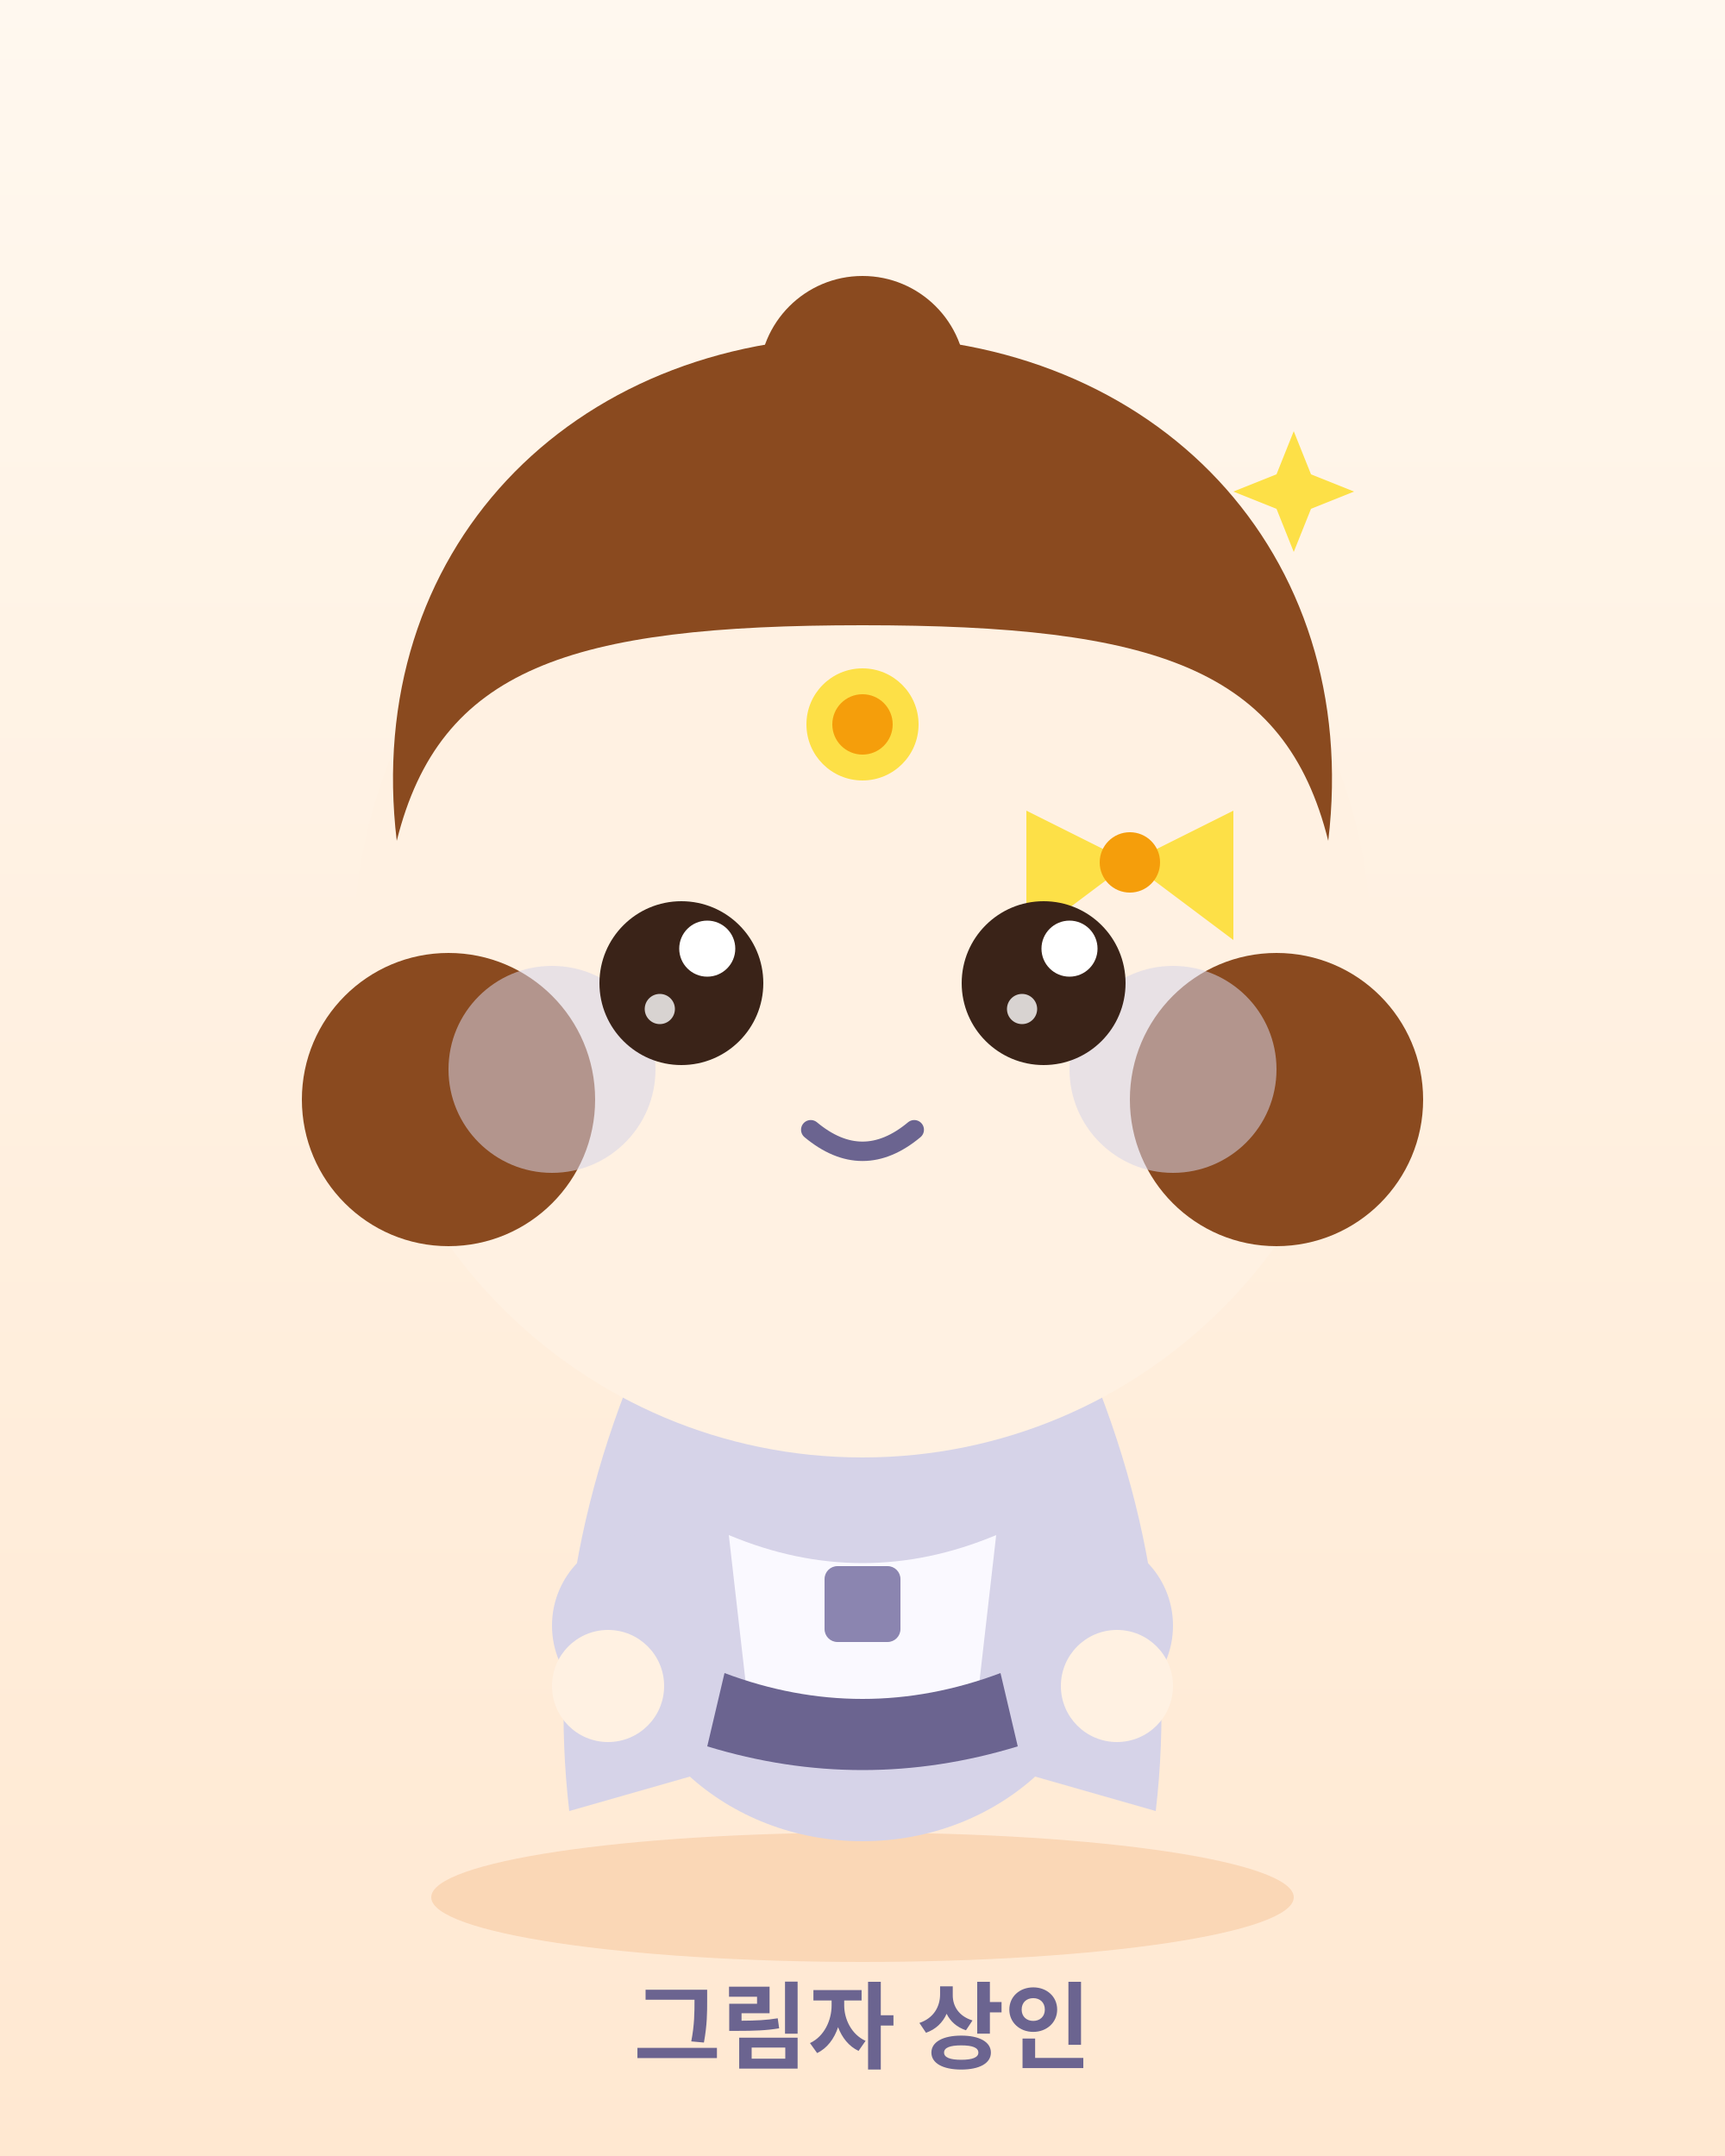
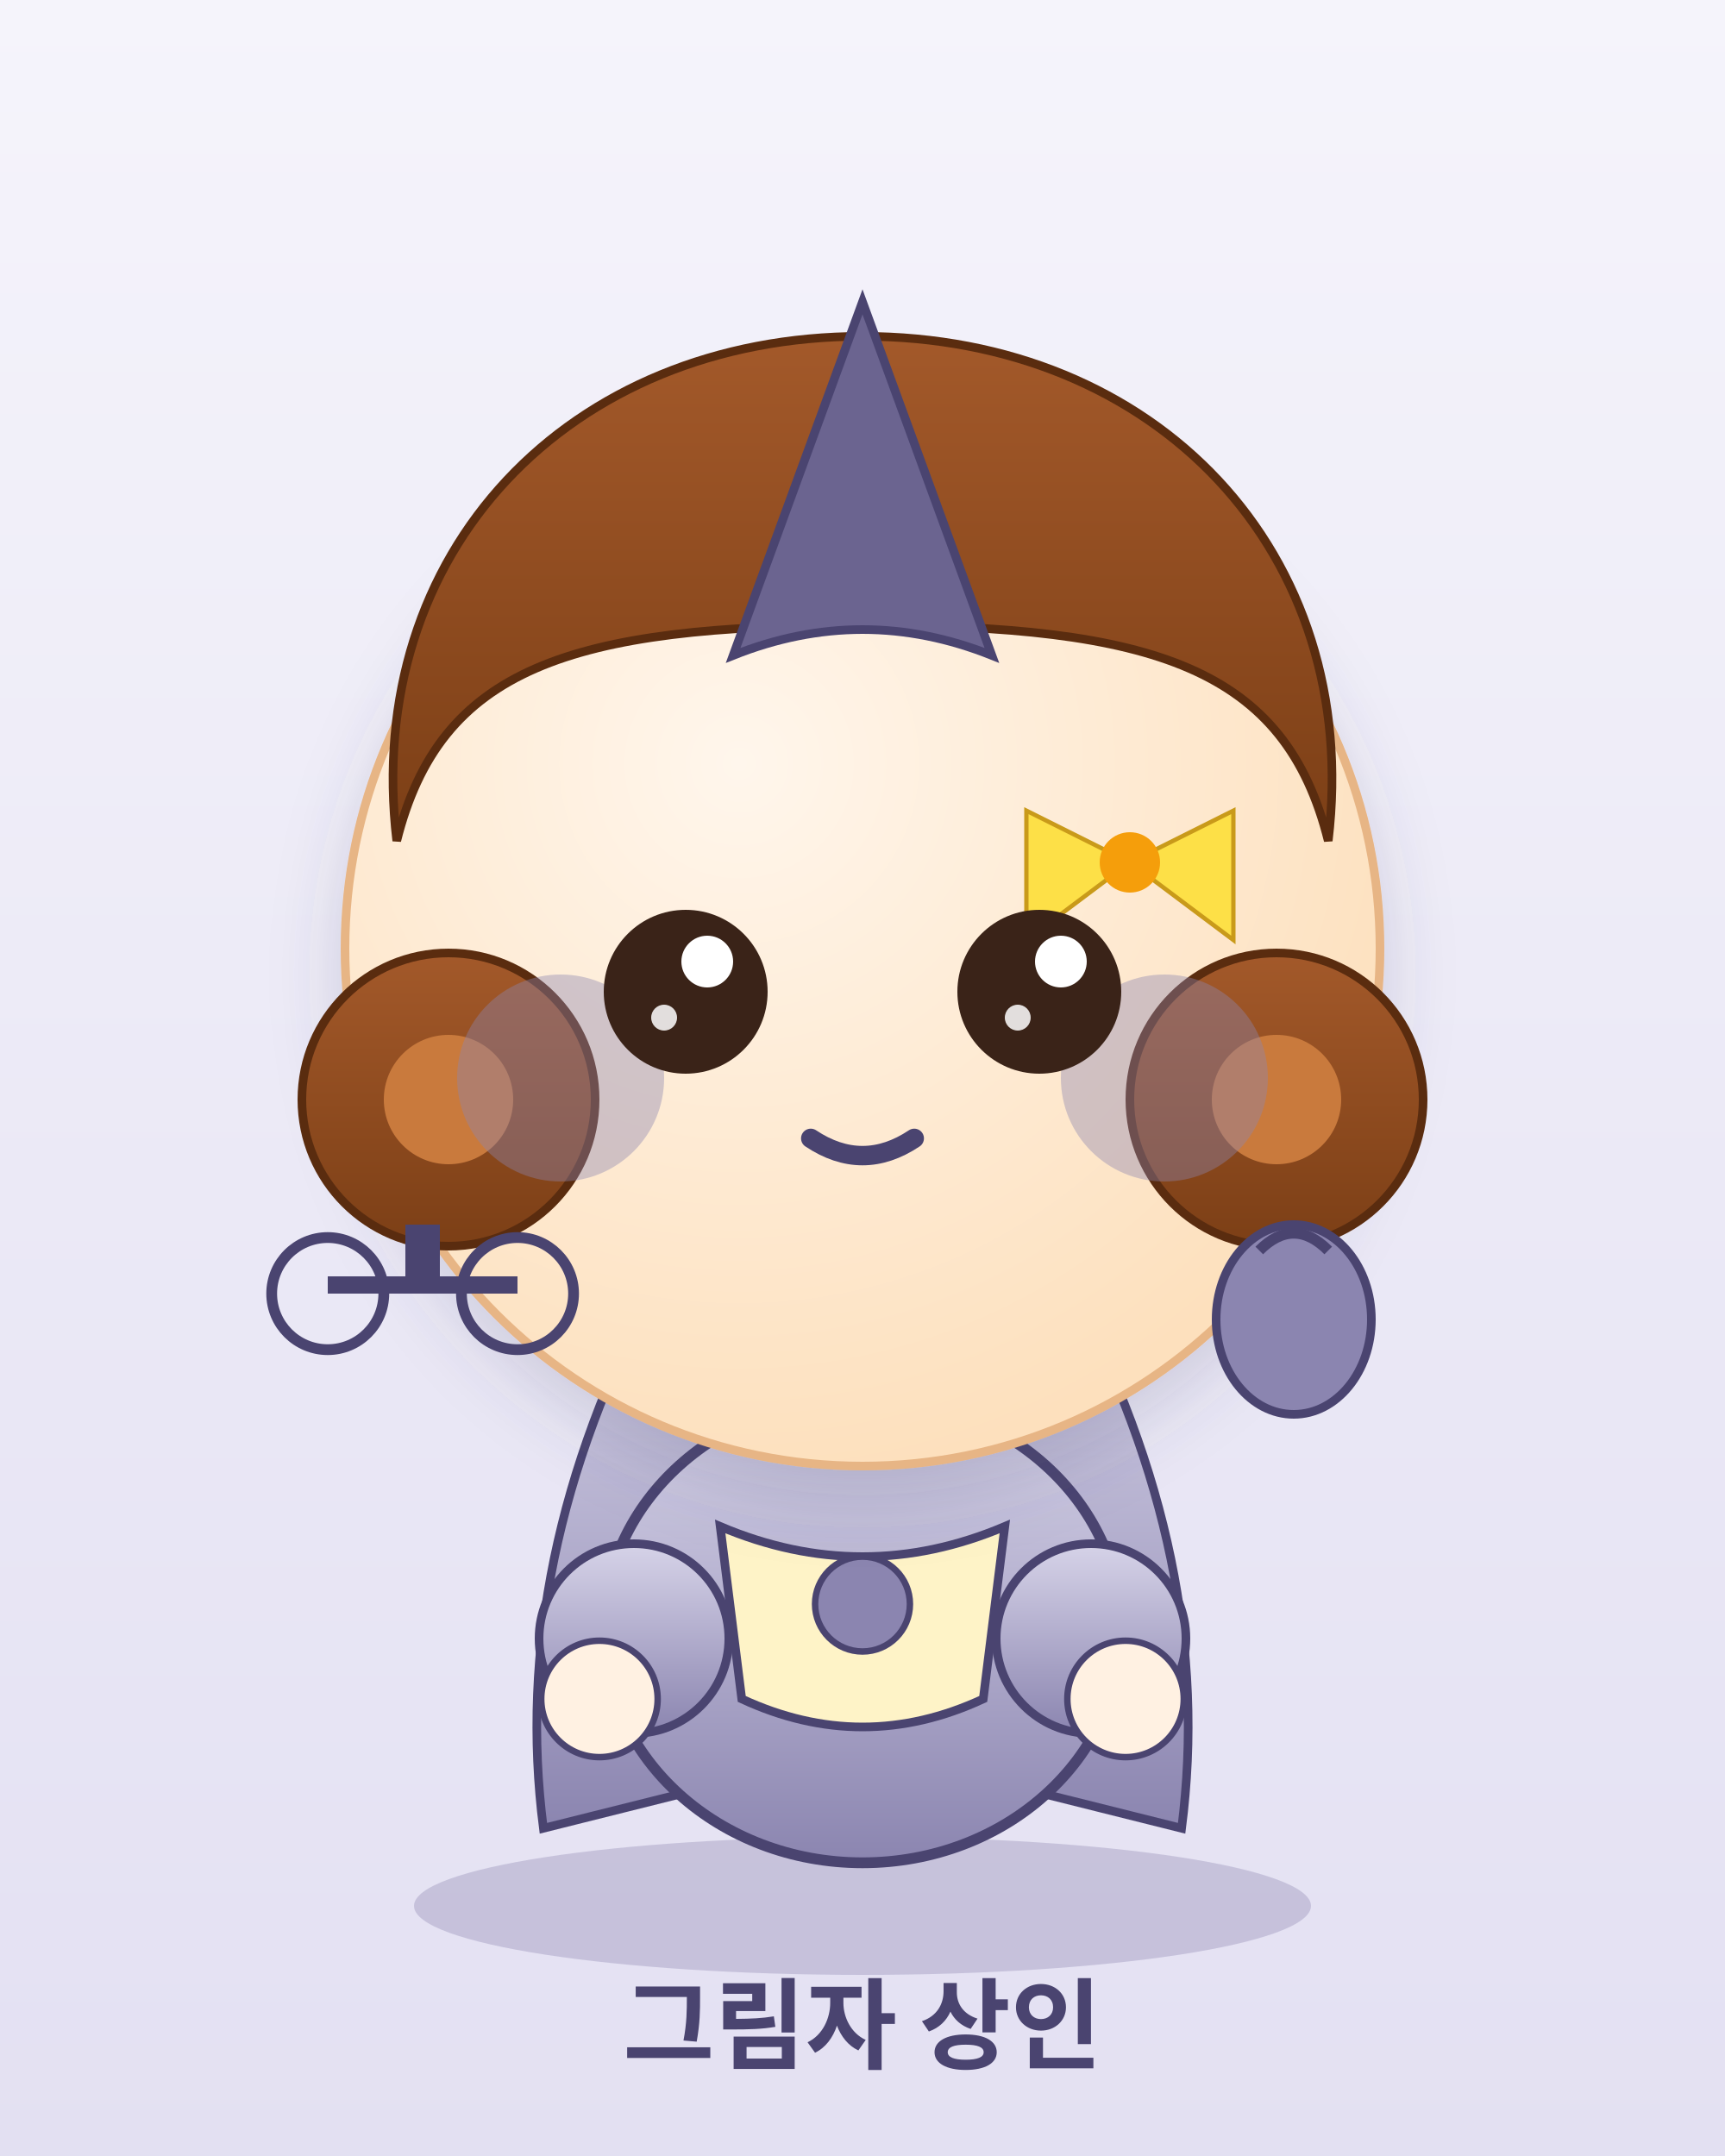
<svg xmlns="http://www.w3.org/2000/svg" width="400" height="500" viewBox="0 0 400 500">
  <defs>
-     <linearGradient id="bg" x1="0%" y1="0%" x2="0%" y2="100%">
-       <stop offset="0%" stop-color="#fff8ef" />
-       <stop offset="100%" stop-color="#ffe8d1" />
+     <linearGradient id="bgSHADOWMERCHANTfemale" x1="0%" y1="0%" x2="0%" y2="100%">
+       <stop offset="0%" stop-color="#f5f4fb" />
+       <stop offset="100%" stop-color="#e3e0f2" />
    </linearGradient>
+     <radialGradient id="faceSHADOWMERCHANTfemale" cx="38%" cy="32%" r="70%">
+       <stop offset="0%" stop-color="#fff6ec" />
+       <stop offset="100%" stop-color="#fde0bd" />
+     </radialGradient>
+     <linearGradient id="furSHADOWMERCHANTfemale" x1="0%" y1="0%" x2="0%" y2="100%">
+       <stop offset="0%" stop-color="#a3592a" />
+       <stop offset="100%" stop-color="#7c3f16" />
+     </linearGradient>
+     <linearGradient id="bodySHADOWMERCHANTfemale" x1="0%" y1="0%" x2="0%" y2="100%">
+       <stop offset="0%" stop-color="#d6d3e8" />
+       <stop offset="100%" stop-color="#8b85b0" />
+     </linearGradient>
+     <filter id="shadowSHADOWMERCHANTfemale" x="-30%" y="-30%" width="160%" height="160%">
+       <feDropShadow dx="0" dy="6" stdDeviation="8" flood-color="#4a4470" flood-opacity="0.18" />
+     </filter>
  </defs>
-   <rect width="400" height="500" fill="url(#bg)" />
-   <ellipse cx="200" cy="440" rx="100" ry="15" fill="#f5c398" opacity="0.5" />
-   <path d="M 155 300 Q 125 360 132 420 L 160 412 Q 158 360 178 305 Z" fill="#d6d3e8" />
-   <path d="M 245 300 Q 275 360 268 420 L 240 412 Q 242 360 222 305 Z" fill="#d6d3e8" />
-   <ellipse cx="200" cy="375" rx="57" ry="52" fill="#d6d3e8" />
-   <path d="M 169 356 Q 200 369 231 356 L 227 391 Q 200 403 173 391 Z" fill="#faf9ff" />
-   <rect x="191.2" y="363.2" width="17.6" height="17.6" rx="3" fill="#8b85b0" />
-   <path d="M 168 388 Q 200 400 232 388 L 236 405 Q 200 416 164 405 Z" fill="#6b6490" />
-   <circle cx="149" cy="377" r="21" fill="#d6d3e8" />
-   <circle cx="251" cy="377" r="21" fill="#d6d3e8" />
-   <circle cx="141" cy="391" r="13" fill="#fff1e2" />
-   <circle cx="259" cy="391" r="13" fill="#fff1e2" />
-   <circle cx="200" cy="220" r="118" fill="#fff1e2" />
-   <circle cx="104" cy="255" r="34" fill="#8a4a1f" />
-   <circle cx="296" cy="255" r="34" fill="#8a4a1f" />
-   <path d="M 92 195 C 84 128 132 78 200 78 C 268 78 316 128 308 195            C 298 155 268 145 200 145 C 132 145 102 155 92 195 Z" fill="#8a4a1f" />
-   <circle cx="200" cy="88" r="24" fill="#8a4a1f" />
-   <path d="M 262 200 L 286 188 L 286 218 Z" fill="#fde047" />
-   <path d="M 262 200 L 238 188 L 238 218 Z" fill="#fde047" />
+   <rect width="400" height="500" fill="url(#bgSHADOWMERCHANTfemale)" />
+   <ellipse cx="200" cy="442" rx="104" ry="16" fill="#8b85b0" opacity="0.35" />
+   <path d="M 152 298 Q 118 362 126 424 L 158 416 Q 155 362 177 303 Z" fill="url(#bodySHADOWMERCHANTfemale)" stroke="#4a4470" stroke-width="2" />
+   <path d="M 248 298 Q 282 362 274 424 L 242 416 Q 245 362 223 303 Z" fill="url(#bodySHADOWMERCHANTfemale)" stroke="#4a4470" stroke-width="2" />
+   <ellipse cx="200" cy="378" rx="60" ry="54" fill="url(#bodySHADOWMERCHANTfemale)" stroke="#4a4470" stroke-width="2.5" />
+   <path d="M 167 354 Q 200 368 233 354 L 228 394 Q 200 407 172 394 Z" fill="#fef3c7" stroke="#4a4470" stroke-width="2" />
+   <circle cx="200" cy="372" r="11" fill="#8b85b0" stroke="#4a4470" stroke-width="1.5" />
+   <circle cx="147" cy="380" r="22" fill="url(#bodySHADOWMERCHANTfemale)" stroke="#4a4470" stroke-width="2" />
+   <circle cx="253" cy="380" r="22" fill="url(#bodySHADOWMERCHANTfemale)" stroke="#4a4470" stroke-width="2" />
+   <circle cx="139" cy="394" r="13.5" fill="#fff1e2" stroke="#4a4470" stroke-width="1.5" />
+   <circle cx="261" cy="394" r="13.5" fill="#fff1e2" stroke="#4a4470" stroke-width="1.5" />
+   <circle cx="200" cy="220" r="120" fill="url(#faceSHADOWMERCHANTfemale)" filter="url(#shadowSHADOWMERCHANTfemale)" stroke="#e7b585" stroke-width="2" />
+   <circle cx="104" cy="255" r="34" fill="url(#furSHADOWMERCHANTfemale)" stroke="#5a2c0f" stroke-width="2" />
+   <circle cx="296" cy="255" r="34" fill="url(#furSHADOWMERCHANTfemale)" stroke="#5a2c0f" stroke-width="2" />
+   <circle cx="104" cy="255" r="15" fill="#c97a3d" />
+   <circle cx="296" cy="255" r="15" fill="#c97a3d" />
+   <path d="M 92 195 C 84 128 132 78 200 78 C 268 78 316 128 308 195            C 298 155 268 145 200 145 C 132 145 102 155 92 195 Z" fill="url(#furSHADOWMERCHANTfemale)" stroke="#5a2c0f" stroke-width="2" />
+   <path d="M 262 200 L 286 188 L 286 218 Z" fill="#fde047" stroke="#c99a1a" stroke-width="1" />
+   <path d="M 262 200 L 238 188 L 238 218 Z" fill="#fde047" stroke="#c99a1a" stroke-width="1" />
  <circle cx="262" cy="200" r="7" fill="#f59e0b" />
-   <circle cx="200" cy="168" r="13" fill="#fde047" />
-   <circle cx="200" cy="168" r="7" fill="#f59e0b" />
-   <circle cx="128" cy="248" r="24" fill="#d6d3e8" opacity="0.55" />
-   <circle cx="272" cy="248" r="24" fill="#d6d3e8" opacity="0.55" />
-   <circle cx="158" cy="228" r="19" fill="#3a2318" />
-   <circle cx="242" cy="228" r="19" fill="#3a2318" />
-   <circle cx="164" cy="220" r="6.5" fill="#ffffff" />
-   <circle cx="248" cy="220" r="6.5" fill="#ffffff" />
-   <circle cx="153" cy="234" r="3.5" fill="#ffffff" opacity="0.8" />
-   <circle cx="237" cy="234" r="3.5" fill="#ffffff" opacity="0.8" />
-   <path d="M 188 262 Q 200 272 212 262" stroke="#6b6490" stroke-width="4.5" fill="none" stroke-linecap="round" />
-   <path d="M 300 100 l 4 10 l 10 4 l -10 4 l -4 10 l -4 -10 l -10 -4 l 10 -4 z" fill="#fde047" />
-   <text x="200" y="478" text-anchor="middle" font-family="Noto Sans CJK KR, sans-serif" font-size="22" font-weight="700" fill="#6b6490">그림자 상인</text>
+   <path d="M 200 70 L 170 152 Q 200 140 230 152 Z" fill="#6b6490" stroke="#4a4470" stroke-width="2" />
+   <circle cx="130" cy="250" r="24" fill="#8b85b0" opacity="0.4" />
+   <circle cx="270" cy="250" r="24" fill="#8b85b0" opacity="0.4" />
+   <circle cx="159" cy="230" r="19" fill="#3a2318" />
+   <circle cx="241" cy="230" r="19" fill="#3a2318" />
+   <circle cx="164" cy="223" r="6" fill="#ffffff" />
+   <circle cx="246" cy="223" r="6" fill="#ffffff" />
+   <circle cx="154" cy="236" r="3" fill="#ffffff" opacity="0.85" />
+   <circle cx="236" cy="236" r="3" fill="#ffffff" opacity="0.85" />
+   <path d="M 188 264 Q 200 272 212 264" stroke="#4a4470" stroke-width="4.5" fill="none" stroke-linecap="round" />
+   <g transform="translate(300 300)">
+     <ellipse cx="0" cy="6" rx="18" ry="22" fill="#8b85b0" stroke="#4a4470" stroke-width="2" />
+     <path d="M -8 -10 Q 0 -18 8 -10" stroke="#4a4470" stroke-width="2.5" fill="none" />
+   </g>
+   <g transform="translate(98 300)">
+     <rect x="-22" y="-4" width="44" height="4" fill="#4a4470" />
+     <circle cx="-22" cy="0" r="13" fill="none" stroke="#4a4470" stroke-width="2.5" />
+     <circle cx="22" cy="0" r="13" fill="none" stroke="#4a4470" stroke-width="2.5" />
+     <rect x="-4" y="-16" width="8" height="16" fill="#4a4470" />
+   </g>
+   <text x="200" y="478" text-anchor="middle" font-family="Noto Sans CJK KR, sans-serif" font-size="23" font-weight="700" fill="#4a4470">그림자 상인</text>
</svg>
